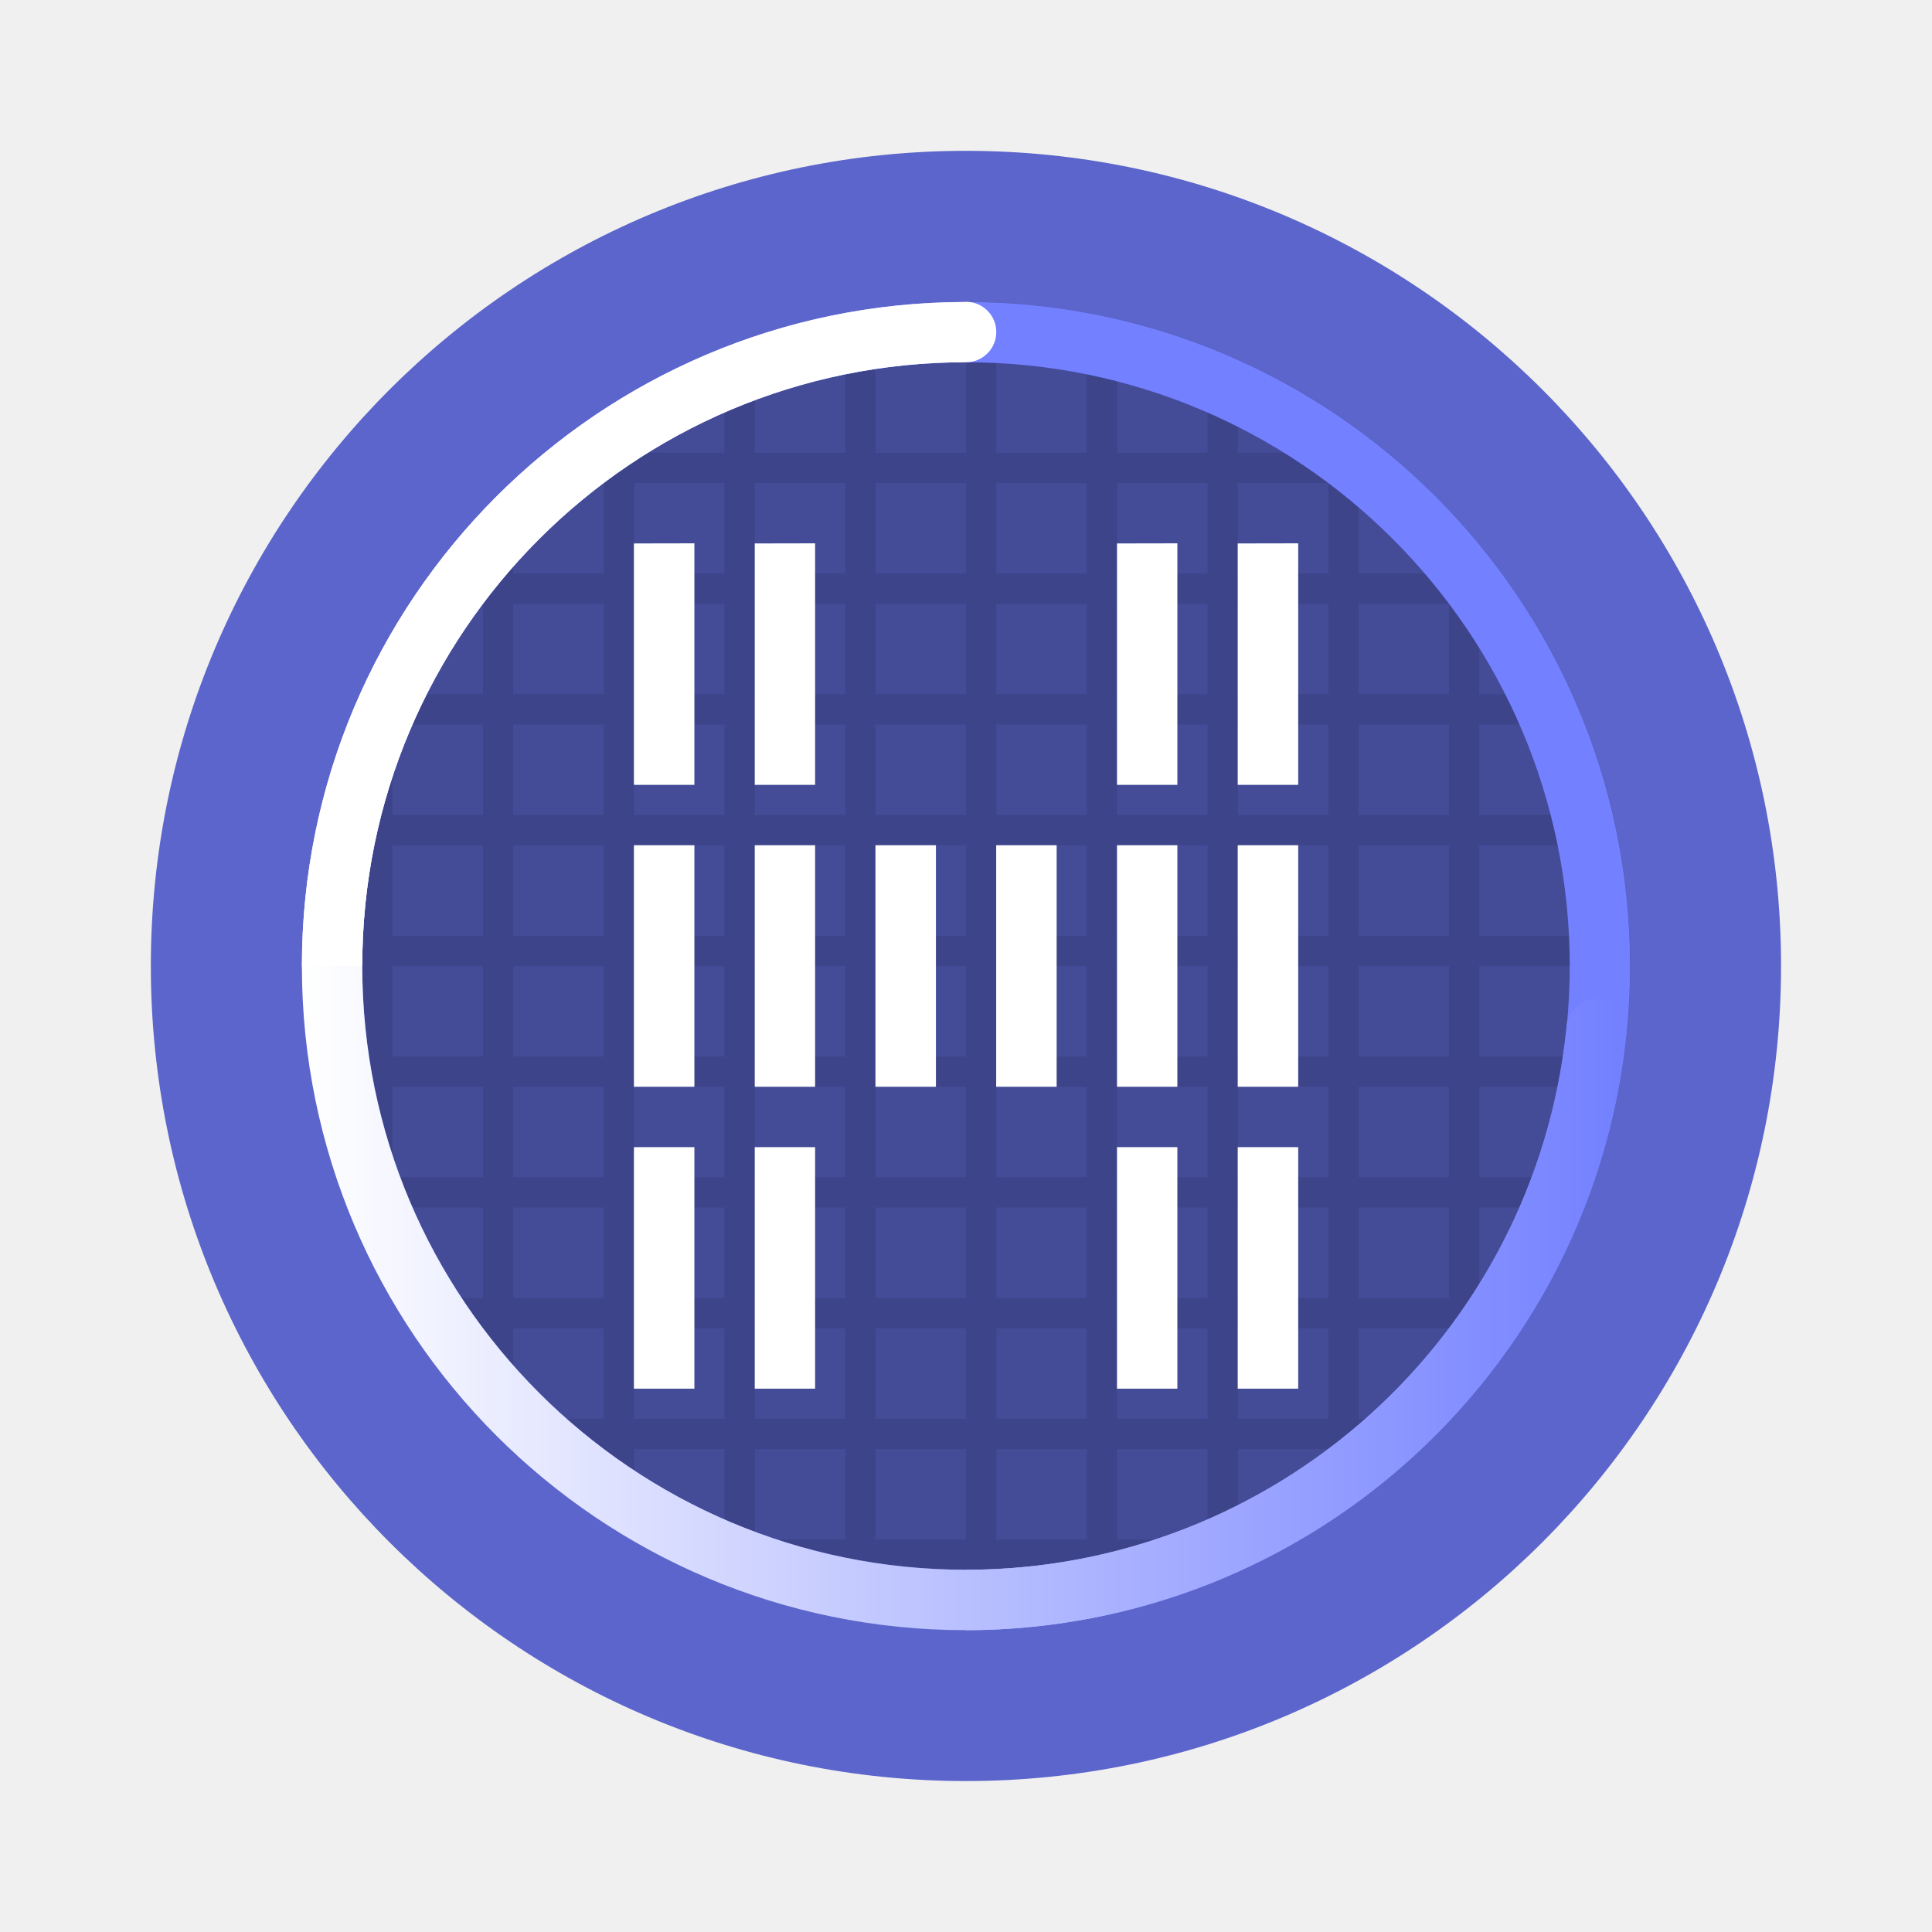
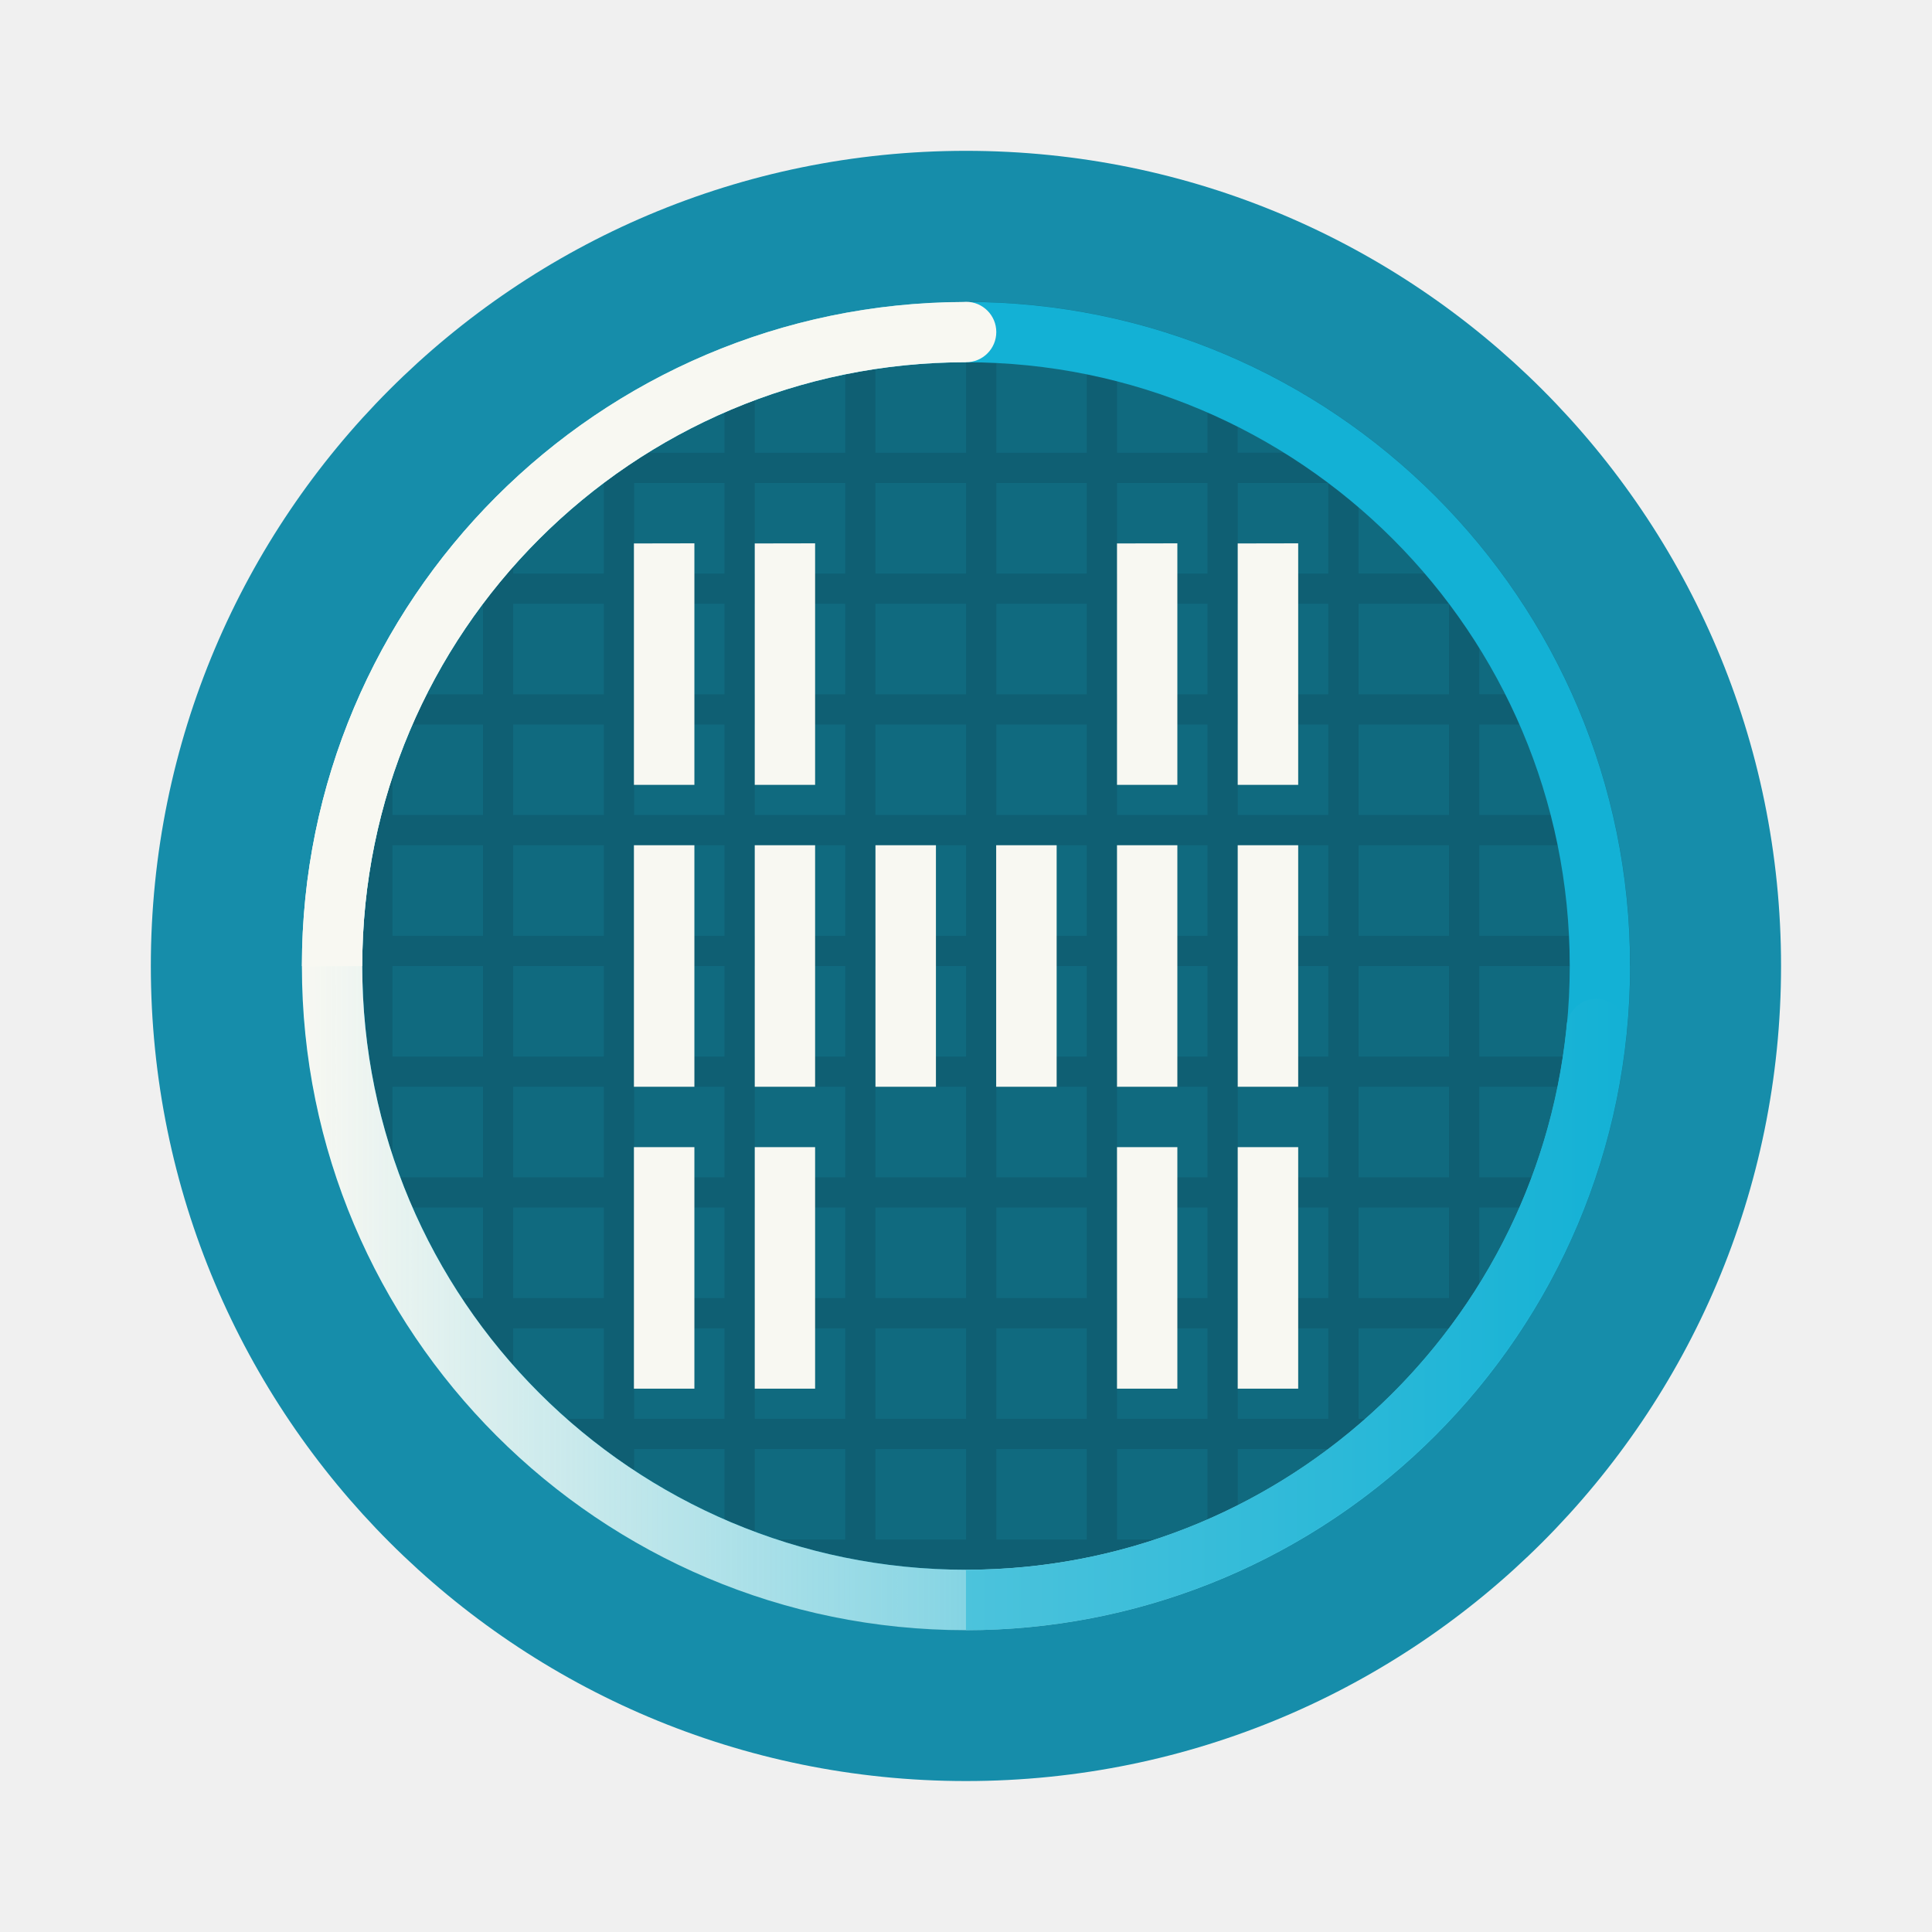
- <svg xmlns="http://www.w3.org/2000/svg" width="64" height="64" version="1.1" viewBox="0 0 16.933 16.933">
-   <defs>
+ <svg xmlns="http://www.w3.org/2000/svg" width="64" height="64" version="1.1" viewBox="0 0 16.933 16.933" id="svg39">
+   <defs id="defs17">
    <linearGradient id="f" x1="32" x2="53.891" y1="43.543" y2="43.543" gradientTransform="scale(.26458)" gradientUnits="userSpaceOnUse">
-       <stop stop-color="#b9c0ff" offset="0" />
-       <stop stop-color="#7380ff" offset="1" />
+       <stop stop-color="#4cc3dc" offset="0" id="stop2" />
+       <stop stop-color="#13b1d5" offset="1" id="stop4" />
    </linearGradient>
    <linearGradient id="e" x1="10" x2="53.891" y1="32" y2="32" gradientTransform="scale(.26458)" gradientUnits="userSpaceOnUse">
-       <stop stop-color="#fff" offset="0" />
-       <stop stop-color="#fff" stop-opacity="0" offset="1" />
+       <stop stop-color="#f8f8f2" offset="0" id="stop7" />
+       <stop stop-color="#f8f8f2" stop-opacity="0" offset="1" id="stop9" />
    </linearGradient>
    <linearGradient id="g" x1="32" x2="32" y1="32" y2="6" gradientTransform="scale(.26458)" gradientUnits="userSpaceOnUse">
-       <stop stop-color="#fff" offset="0" />
-       <stop stop-color="#fff" offset="1" />
+       <stop stop-color="#f8f8f2" offset="0" id="stop12" />
+       <stop stop-color="#f8f8f2" offset="1" id="stop14" />
    </linearGradient>
  </defs>
-   <circle cx="8.466" cy="8.466" r="7.144" fill="#5b65cb" fill-rule="evenodd" />
-   <path transform="scale(.26458)" d="m32.002 9.996v1.002h-3.002v-0.771a22.001 22.001 0 0 0-1 0.148v0.623h-2.482a22.001 22.001 0 0 0-2.623 1.002h1.105v2.998h-2.996v-2.023a22.001 22.001 0 0 0-1.002 0.59v1.434h-1.943a22.001 22.001 0 0 0-2.059 1.94v2.062h-1.719a22.001 22.001 0 0 0-0.699 1.002h2.418v2.996h-2.998v-2.051a22.001 22.001 0 0 0-1.002 1.94v0.111h-0.053a22.001 22.001 0 0 0-0.418 1.002h0.471v2.998h-1.4a22.001 22.001 0 0 0-0.217 1.002h1.617v3h-1.949a22.001 22.001 0 0 0-0.051 0.998c0.007 2.55e-4 0.013 0.004 0.02 0.004h1.98v2.998h-1.77a22.001 22.001 0 0 0 0.148 1h1.621v2.998h-0.826a22.001 22.001 0 0 0 0.336 1.002h0.49v1.098a22.001 22.001 0 0 0 1.572 2.904h2.428v2.998h-0.068a22.001 22.001 0 0 0 1.068 1.055v-0.053h3.002v2.414a22.001 22.001 0 0 0 2.889 1.584h1.109v0.469a22.001 22.001 0 0 0 1.002 0.365v-0.834h2.998v1.617a22.001 22.001 0 0 0 1 0.15v-1.768h3.002v2a22.001 22.001 0 0 0 1.002-0.037v-1.963h2.996v1.621a22.001 22.001 0 0 0 1.002-0.225v-1.397h2.998v0.492a22.001 22.001 0 0 0 1.002-0.447v-0.045h0.1a22.001 22.001 0 0 0 1.94-1.002h-2.039v-2.996h3v2.43a22.001 22.001 0 0 0 1.002-0.717v-1.713h2.074a22.001 22.001 0 0 0 1.924-2.057v-1.943h1.414a22.001 22.001 0 0 0 0.617-1.002h-2.031v-3h2.998v1.117a22.001 22.001 0 0 0 1.002-2.568v-2.549h0.619a22.001 22.001 0 0 0 0.15-1h-0.77v-2.998h1.002a22.001 22.001 0 0 0 0-0.004 22.001 22.001 0 0 0-0.037-0.998h-0.965v-3h0.623a22.001 22.001 0 0 0-0.225-1.002h-0.398v-1.484a22.001 22.001 0 0 0-1.002-2.623v0.107h-2.998v-2.996h1.435a22.001 22.001 0 0 0-0.717-1.002h-0.719v-0.945a22.001 22.001 0 0 0-1.002-1.141v2.086h-2.996v-3h2.062a22.001 22.001 0 0 0-1.117-1.002h-0.945v-0.719a22.001 22.001 0 0 0-1.002-0.699v1.418h-3v-2.998h0.119a22.001 22.001 0 0 0-2.568-1.002h-1.551v-0.402a22.001 22.001 0 0 0-1.002-0.217v0.619h-2.996v-0.951a22.001 22.001 0 0 0-1.002-0.051zm-7 2.004h2.998v2.998h-2.998v-2.998zm3.998 0h3.002v2.998h-3.002v-2.998zm4.004 0h2.996v2.998h-2.996v-2.998zm3.998 0h2.998v2.998h-2.998v-2.998zm-20.002 4h3.002v3h-3.002v-3zm4.004 0h2.996v3h-2.996v-3zm3.998 0h2.998v3h-2.998v-3zm3.998 0h3.002v3h-3.002v-3zm4.004 0h2.996v3h-2.996v-3zm3.998 0h2.998v3h-2.998v-3zm4 0h3v3h-3v-3zm-24.002 4.002h3.002v2.996h-3.002v-2.996zm4.004 0h2.996v2.996h-2.996v-2.996zm3.998 0h2.998v2.996h-2.998v-2.996zm3.998 0h3.002v2.996h-3.002v-2.996zm4.004 0h2.996v2.996h-2.996v-2.996zm3.998 0h2.998v2.996h-2.998v-2.996zm4 0h3v2.996h-3v-2.996zm4.002 0h2.996v2.996h-2.996v-2.996zm-32.002 3.998h2.998v2.998h-2.998v-2.998zm3.998 0h3.002v2.998h-3.002v-2.998zm4.004 0h2.996v2.998h-2.996v-2.998zm3.998 0h2.998v2.998h-2.998v-2.998zm3.998 0h3.002v2.998h-3.002v-2.998zm4.004 0h2.996v2.998h-2.996v-2.998zm3.998 0h2.998v2.998h-2.998v-2.998zm4 0h3v2.998h-3v-2.998zm4.002 0h2.996v2.998h-2.996v-2.998zm3.998 0h2.998v2.998h-2.998v-2.998zm-36 4h2.998v3h-2.998v-3zm3.998 0h3.002v3h-3.002v-3zm4.004 0h2.996v3h-2.996v-3zm3.998 0h2.998v3h-2.998v-3zm3.998 0h3.002v3h-3.002v-3zm4.004 0h2.996v3h-2.996v-3zm3.998 0h2.998v3h-2.998v-3zm4 0h3v3h-3v-3zm4.002 0h2.996v3h-2.996v-3zm3.998 0h2.998v3h-2.998v-3zm-36 4.002h2.998v2.998h-2.998v-2.998zm3.998 0h3.002v2.998h-3.002v-2.998zm4.004 0h2.996v2.998h-2.996v-2.998zm3.998 0h2.998v2.998h-2.998v-2.998zm3.998 0h3.002v2.998h-3.002v-2.998zm4.004 0h2.996v2.998h-2.996v-2.998zm3.998 0h2.998v2.998h-2.998v-2.998zm4 0h3v2.998h-3v-2.998zm4.002 0h2.996v2.998h-2.996v-2.998zm3.998 0h2.998v2.998h-2.998v-2.998zm-36 3.998h2.998v2.998h-2.998v-2.998zm3.998 0h3.002v2.998h-3.002v-2.998zm4.004 0h2.996v2.998h-2.996v-2.998zm3.998 0h2.998v2.998h-2.998v-2.998zm3.998 0h3.002v2.998h-3.002v-2.998zm4.004 0h2.996v2.998h-2.996v-2.998zm3.998 0h2.998v2.998h-2.998v-2.998zm4 0h3v2.998h-3v-2.998zm4.002 0h2.996v2.998h-2.996v-2.998zm3.998 0h2.998v2.998h-2.998v-2.998zm-36 4h2.998v3h-2.998v-3zm3.998 0h3.002v3h-3.002v-3zm4.004 0h2.996v3h-2.996v-3zm3.998 0h2.998v3h-2.998v-3zm3.998 0h3.002v3h-3.002v-3zm4.004 0h2.996v3h-2.996v-3zm3.998 0h2.998v3h-2.998v-3zm4 0h3v3h-3v-3zm4.002 0h2.996v3h-2.996v-3zm-28.004 4.002h3.002v2.998h-3.002v-2.998zm4.004 0h2.996v2.998h-2.996v-2.998zm3.998 0h2.998v2.998h-2.998v-2.998zm3.998 0h3.002v2.998h-3.002v-2.998zm4.004 0h2.996v2.998h-2.996v-2.998zm3.998 0h2.998v2.998h-2.998v-2.998zm4 0h3v2.998h-3v-2.998zm4.002 0h2.996v2.998h-2.996v-2.998zm-24 4h2.996v2.996h-2.996v-2.996zm3.998 0h2.998v2.996h-2.998v-2.996zm3.998 0h3.002v2.996h-3.002v-2.996zm4.004 0h2.996v2.996h-2.996v-2.996zm3.998 0h2.998v2.996h-2.998v-2.996z" opacity=".1" stroke-width="3.78" style="paint-order:stroke markers fill" />
-   <g fill-rule="evenodd">
-     <circle cx="8.467" cy="8.466" r="5.821" opacity=".25" />
-     <path d="m8.467 2.646a5.82 5.82 0 0 0-5.821 5.82 5.82 5.82 0 0 0 5.82 5.821 5.82 5.82 0 0 0 5.821-5.82 5.82 5.82 0 0 0-5.82-5.821zm0 0.529a5.292 5.292 0 0 1 5.291 5.291 5.292 5.292 0 0 1-5.291 5.292 5.292 5.292 0 0 1-5.292-5.292 5.292 5.292 0 0 1 5.292-5.291z" fill="#7380ff" />
-     <g stroke-width=".265">
-       <path d="m8.467 2.646a5.821 5.821 0 0 0-5.821 5.821 5.821 5.821 0 0 0 5.821 5.821 5.821 5.821 0 0 0 5.792-5.292h-0.527a5.292 5.292 0 0 1-5.265 4.762 5.292 5.292 0 0 1-5.292-5.292 5.292 5.292 0 0 1 5.292-5.292z" fill="url(#e)" />
-       <path d="m13.993 8.754a0.265 0.265 0 0 0-0.265 0.265 0.265 0.265 0 0 0 0 0.001 5.292 5.292 0 0 1-5.262 4.739v0.529a5.821 5.821 0 0 0 5.778-5.189 0.265 0.265 0 0 0 0.012-0.08 0.265 0.265 0 0 0-5.29e-4 -0.012 5.821 5.821 0 0 0 0.001-0.01h-0.002a0.265 0.265 0 0 0-0.264-0.242z" fill="url(#f)" />
-       <path d="m8.467 2.646a0.265 0.265 0 0 0-0.025 0.001 5.821 5.821 0 0 0-5.796 5.82h0.529a5.292 5.292 0 0 1 5.292-5.292 0.265 0.265 0 0 0 0.265-0.265 0.265 0.265 0 0 0-0.265-0.265z" fill="url(#g)" />
+   <circle cx="8.466" cy="8.466" r="7.144" fill="#168daa" fill-rule="evenodd" id="circle19" style="fill:#168daa" />
+   <path transform="scale(.26458)" d="m32.002 9.996v1.002h-3.002v-0.771a22.001 22.001 0 0 0-1 0.148v0.623h-2.482a22.001 22.001 0 0 0-2.623 1.002h1.105v2.998h-2.996v-2.023a22.001 22.001 0 0 0-1.002 0.59v1.434h-1.943a22.001 22.001 0 0 0-2.059 1.94v2.062h-1.719a22.001 22.001 0 0 0-0.699 1.002h2.418v2.996h-2.998v-2.051a22.001 22.001 0 0 0-1.002 1.94v0.111h-0.053a22.001 22.001 0 0 0-0.418 1.002h0.471v2.998h-1.4a22.001 22.001 0 0 0-0.217 1.002h1.617v3h-1.949a22.001 22.001 0 0 0-0.051 0.998c0.007 2.55e-4 0.013 0.004 0.02 0.004h1.98v2.998h-1.77a22.001 22.001 0 0 0 0.148 1h1.621v2.998h-0.826a22.001 22.001 0 0 0 0.336 1.002h0.49v1.098a22.001 22.001 0 0 0 1.572 2.904h2.428v2.998h-0.068a22.001 22.001 0 0 0 1.068 1.055v-0.053h3.002v2.414a22.001 22.001 0 0 0 2.889 1.584h1.109v0.469a22.001 22.001 0 0 0 1.002 0.365v-0.834h2.998v1.617a22.001 22.001 0 0 0 1 0.15v-1.768h3.002v2a22.001 22.001 0 0 0 1.002-0.037v-1.963h2.996v1.621a22.001 22.001 0 0 0 1.002-0.225v-1.397h2.998v0.492a22.001 22.001 0 0 0 1.002-0.447v-0.045h0.1a22.001 22.001 0 0 0 1.94-1.002h-2.039v-2.996h3v2.43a22.001 22.001 0 0 0 1.002-0.717v-1.713h2.074a22.001 22.001 0 0 0 1.924-2.057v-1.943h1.414a22.001 22.001 0 0 0 0.617-1.002h-2.031v-3h2.998v1.117a22.001 22.001 0 0 0 1.002-2.568v-2.549h0.619a22.001 22.001 0 0 0 0.15-1h-0.77v-2.998h1.002a22.001 22.001 0 0 0 0-0.004 22.001 22.001 0 0 0-0.037-0.998h-0.965v-3h0.623a22.001 22.001 0 0 0-0.225-1.002h-0.398v-1.484a22.001 22.001 0 0 0-1.002-2.623v0.107h-2.998v-2.996h1.435a22.001 22.001 0 0 0-0.717-1.002h-0.719v-0.945a22.001 22.001 0 0 0-1.002-1.141v2.086h-2.996v-3h2.062a22.001 22.001 0 0 0-1.117-1.002h-0.945v-0.719a22.001 22.001 0 0 0-1.002-0.699v1.418h-3v-2.998h0.119a22.001 22.001 0 0 0-2.568-1.002h-1.551v-0.402a22.001 22.001 0 0 0-1.002-0.217v0.619h-2.996v-0.951a22.001 22.001 0 0 0-1.002-0.051zm-7 2.004h2.998v2.998h-2.998v-2.998zm3.998 0h3.002v2.998h-3.002v-2.998zm4.004 0h2.996v2.998h-2.996v-2.998zm3.998 0h2.998v2.998h-2.998v-2.998zm-20.002 4h3.002v3h-3.002v-3zm4.004 0h2.996v3h-2.996v-3zm3.998 0h2.998v3h-2.998v-3zm3.998 0h3.002v3h-3.002v-3zm4.004 0h2.996v3h-2.996v-3zm3.998 0h2.998v3h-2.998v-3zm4 0h3v3h-3v-3zm-24.002 4.002h3.002v2.996h-3.002v-2.996zm4.004 0h2.996v2.996h-2.996v-2.996zm3.998 0h2.998v2.996h-2.998v-2.996zm3.998 0h3.002v2.996h-3.002v-2.996zm4.004 0h2.996v2.996h-2.996v-2.996zm3.998 0h2.998v2.996h-2.998v-2.996zm4 0h3v2.996h-3v-2.996zm4.002 0h2.996v2.996h-2.996v-2.996zm-32.002 3.998h2.998v2.998h-2.998v-2.998zm3.998 0h3.002v2.998h-3.002v-2.998zm4.004 0h2.996v2.998h-2.996v-2.998zm3.998 0h2.998v2.998h-2.998v-2.998zm3.998 0h3.002v2.998h-3.002v-2.998zm4.004 0h2.996v2.998h-2.996v-2.998zm3.998 0h2.998v2.998h-2.998v-2.998zm4 0h3v2.998h-3v-2.998zm4.002 0h2.996v2.998h-2.996v-2.998zm3.998 0h2.998v2.998h-2.998v-2.998zm-36 4h2.998v3h-2.998v-3zm3.998 0h3.002v3h-3.002v-3zm4.004 0h2.996v3h-2.996v-3zm3.998 0h2.998v3h-2.998v-3zm3.998 0h3.002v3h-3.002v-3zm4.004 0h2.996v3h-2.996v-3zm3.998 0h2.998v3h-2.998v-3zm4 0h3v3h-3v-3zm4.002 0h2.996v3h-2.996v-3zm3.998 0h2.998v3h-2.998v-3zm-36 4.002h2.998v2.998h-2.998v-2.998zm3.998 0h3.002v2.998h-3.002v-2.998zm4.004 0h2.996v2.998h-2.996v-2.998zm3.998 0h2.998v2.998h-2.998v-2.998zm3.998 0h3.002v2.998h-3.002v-2.998zm4.004 0h2.996v2.998h-2.996v-2.998zm3.998 0h2.998v2.998h-2.998v-2.998zm4 0h3v2.998h-3v-2.998zm4.002 0h2.996v2.998h-2.996v-2.998zm3.998 0h2.998v2.998h-2.998v-2.998zm-36 3.998h2.998v2.998h-2.998v-2.998zm3.998 0h3.002v2.998h-3.002v-2.998zm4.004 0h2.996v2.998h-2.996v-2.998zm3.998 0h2.998v2.998h-2.998v-2.998zm3.998 0h3.002v2.998h-3.002v-2.998zm4.004 0h2.996v2.998h-2.996v-2.998zm3.998 0h2.998v2.998h-2.998v-2.998zm4 0h3v2.998h-3v-2.998zm4.002 0h2.996v2.998h-2.996v-2.998zm3.998 0h2.998v2.998h-2.998v-2.998zm-36 4h2.998v3h-2.998v-3zm3.998 0h3.002v3h-3.002v-3zm4.004 0h2.996v3h-2.996v-3zm3.998 0h2.998v3h-2.998v-3zm3.998 0h3.002v3h-3.002v-3zm4.004 0h2.996v3h-2.996v-3zm3.998 0h2.998v3h-2.998v-3zm4 0h3v3h-3v-3zm4.002 0h2.996v3h-2.996v-3zm-28.004 4.002h3.002v2.998h-3.002v-2.998zm4.004 0h2.996v2.998h-2.996v-2.998zm3.998 0h2.998v2.998h-2.998v-2.998zm3.998 0h3.002v2.998h-3.002v-2.998zm4.004 0h2.996v2.998h-2.996v-2.998zm3.998 0h2.998v2.998h-2.998v-2.998zm4 0h3v2.998h-3v-2.998zm4.002 0h2.996v2.998h-2.996v-2.998zm-24 4h2.996v2.996h-2.996v-2.996zm3.998 0h2.998v2.996h-2.998v-2.996zm3.998 0h3.002v2.996h-3.002v-2.996zm4.004 0h2.996v2.996h-2.996v-2.996zm3.998 0h2.998v2.996h-2.998v-2.996z" opacity=".1" stroke-width="3.78" style="paint-order:stroke markers fill" id="path21" />
+   <g fill-rule="evenodd" id="g35">
+     <circle cx="8.467" cy="8.466" r="5.821" opacity=".25" id="circle23" />
+     <path d="m8.467 2.646a5.82 5.82 0 0 0-5.821 5.82 5.82 5.82 0 0 0 5.82 5.821 5.82 5.82 0 0 0 5.821-5.82 5.82 5.82 0 0 0-5.82-5.821zm0 0.529a5.292 5.292 0 0 1 5.291 5.291 5.292 5.292 0 0 1-5.291 5.292 5.292 5.292 0 0 1-5.292-5.292 5.292 5.292 0 0 1 5.292-5.291z" fill="#13b1d5" id="path25" />
+     <g stroke-width=".265" id="g33">
+       <path d="m8.467 2.646a5.821 5.821 0 0 0-5.821 5.821 5.821 5.821 0 0 0 5.821 5.821 5.821 5.821 0 0 0 5.792-5.292h-0.527a5.292 5.292 0 0 1-5.265 4.762 5.292 5.292 0 0 1-5.292-5.292 5.292 5.292 0 0 1 5.292-5.292z" fill="url(#e)" id="path27" />
+       <path d="m13.993 8.754a0.265 0.265 0 0 0-0.265 0.265 0.265 0.265 0 0 0 0 0.001 5.292 5.292 0 0 1-5.262 4.739v0.529a5.821 5.821 0 0 0 5.778-5.189 0.265 0.265 0 0 0 0.012-0.08 0.265 0.265 0 0 0-5.29e-4 -0.012 5.821 5.821 0 0 0 0.001-0.01h-0.002a0.265 0.265 0 0 0-0.264-0.242z" fill="url(#f)" id="path29" />
+       <path d="m8.467 2.646a0.265 0.265 0 0 0-0.025 0.001 5.821 5.821 0 0 0-5.796 5.82h0.529a5.292 5.292 0 0 1 5.292-5.292 0.265 0.265 0 0 0 0.265-0.265 0.265 0.265 0 0 0-0.265-0.265z" fill="url(#g)" id="path31" />
    </g>
  </g>
-   <path d="m5.556 4.763v2.116h0.53v-2.117zm1.059 0v2.116h0.529v-2.117zm3.175 0v2.116h0.529v-2.117zm1.058 0v2.116h0.53v-2.117zm-5.292 2.645v2.117h0.53v-2.117zm1.059 0v2.117h0.529v-2.117zm1.058 0v2.117h0.53v-2.117zm1.058 0v2.117h0.53v-2.117zm1.059 0v2.117h0.529v-2.117zm1.058 0v2.117h0.53v-2.117zm-5.292 2.646v2.117h0.53v-2.117zm1.059 0v2.117h0.529v-2.117zm3.175 0v2.117h0.529v-2.117zm1.058 0v2.117h0.53v-2.117z" fill="#fff" />
+   <path d="m5.556 4.763v2.116h0.53v-2.117zm1.059 0v2.116h0.529v-2.117zm3.175 0v2.116h0.529v-2.117zm1.058 0v2.116h0.53v-2.117zm-5.292 2.645v2.117h0.53v-2.117zm1.059 0v2.117h0.529v-2.117zm1.058 0v2.117h0.53v-2.117zm1.058 0v2.117h0.53v-2.117zm1.059 0v2.117h0.529v-2.117zm1.058 0v2.117h0.53v-2.117zm-5.292 2.646v2.117h0.53v-2.117zm1.059 0v2.117h0.529v-2.117zm3.175 0v2.117h0.529v-2.117zm1.058 0v2.117h0.53v-2.117z" fill="#f8f8f2" id="path37" />
</svg>
